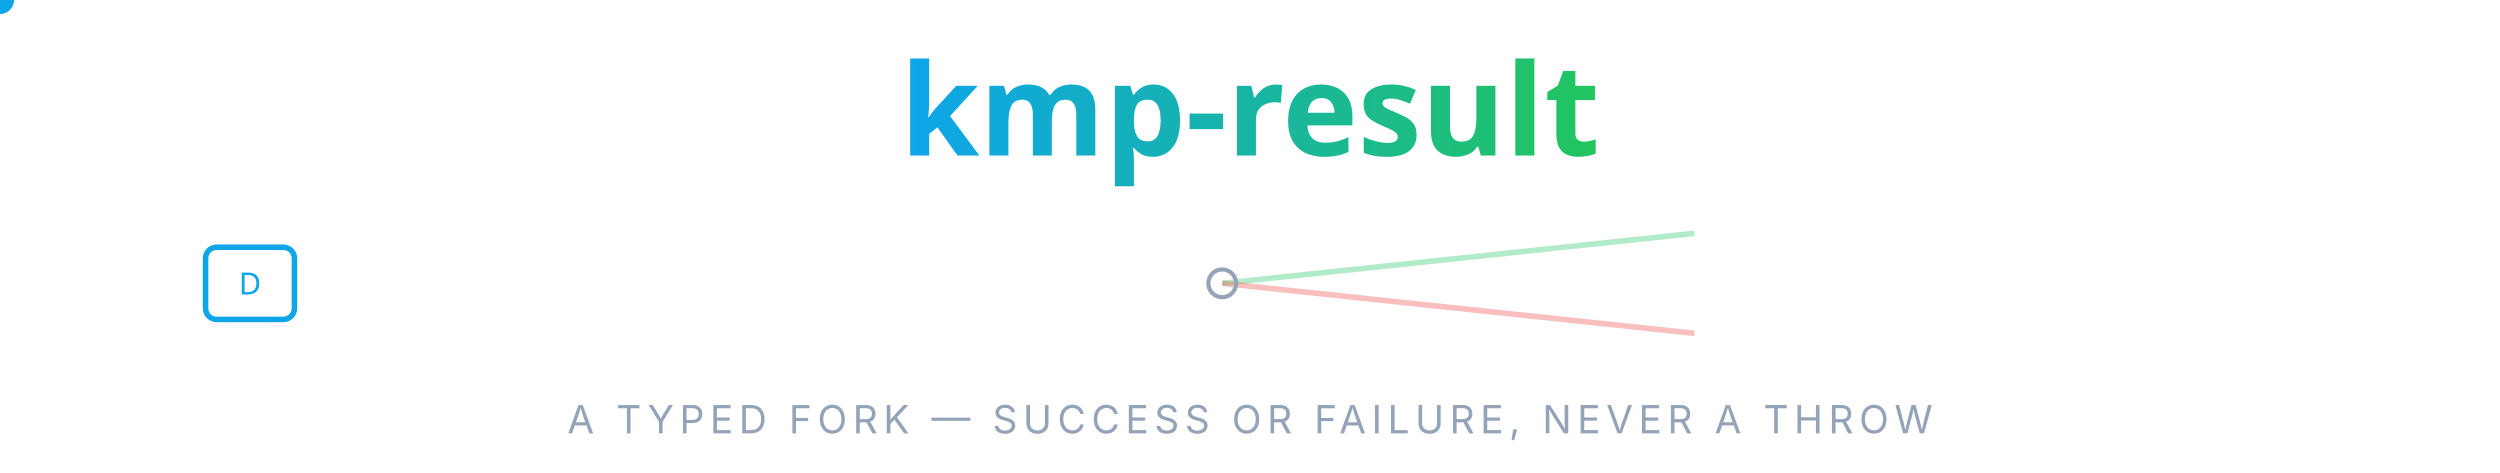
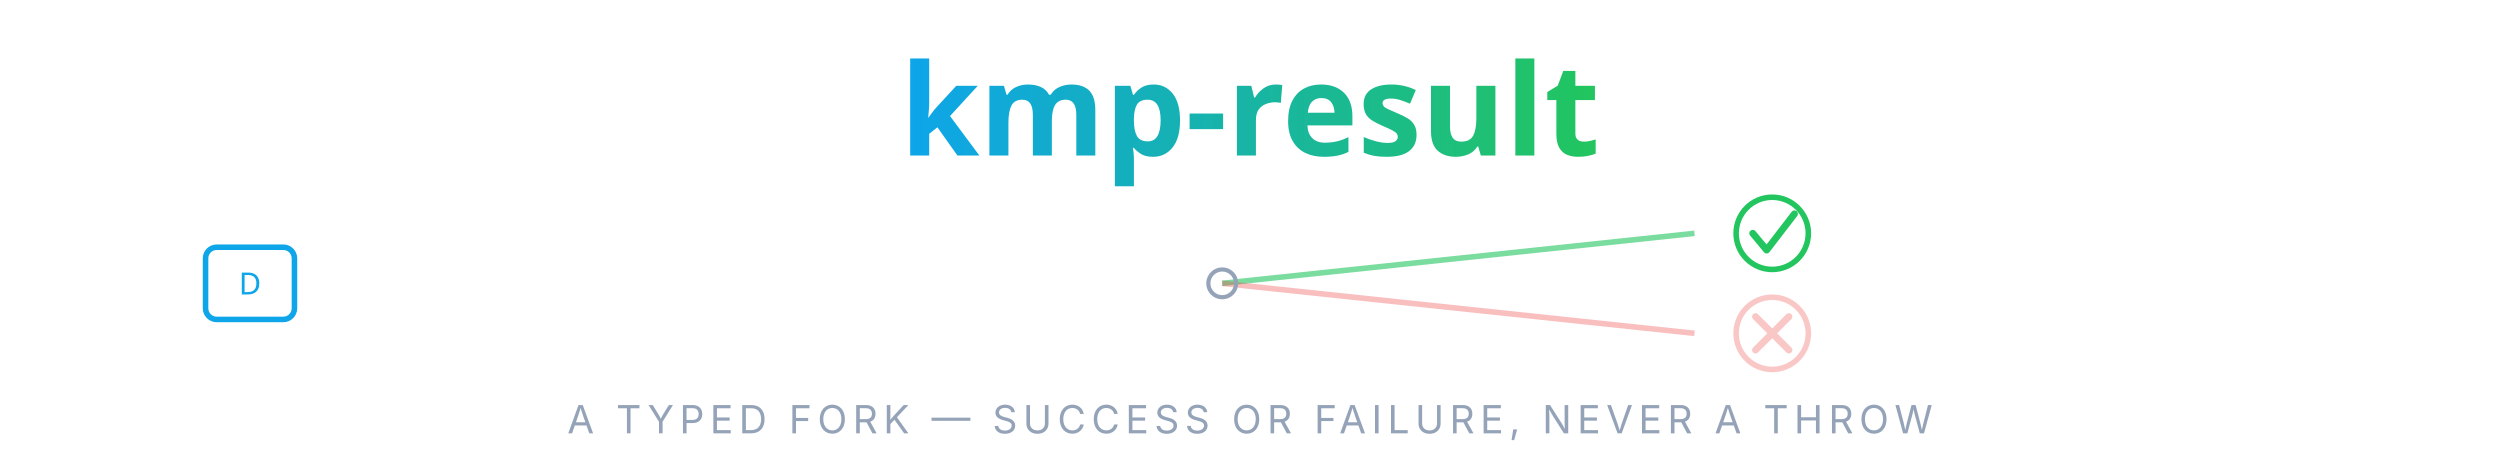
- <svg xmlns="http://www.w3.org/2000/svg" width="900" height="170" viewBox="0 0 900 170" role="img" aria-label="kmp-result — typed Result&lt;D, E&gt; for Kotlin Multiplatform">
+ <svg xmlns="http://www.w3.org/2000/svg" width="900" height="170" viewBox="0 0 900 170" role="img" aria-labelledby="kres-title kres-desc">
  <defs>
    <linearGradient id="kr-grad" x1="0%" y1="0%" x2="100%" y2="0%">
      <stop offset="0%" stop-color="#0EA5E9" />
      <stop offset="100%" stop-color="#22C55E" />
    </linearGradient>
  </defs>
  <text x="450" y="56" text-anchor="middle" font-family="'Segoe UI', system-ui, -apple-system, sans-serif" font-size="46" font-weight="800" fill="url(#kr-grad)">kmp-result</text>
  <line x1="110" y1="102" x2="440" y2="102" stroke="url(#kr-grad)" stroke-width="2" opacity="0.35" />
-   <path d="M 440 102 L 610 84" stroke="#22C55E" stroke-width="2" opacity="0.35" />
+   <path d="M 440 102 L 610 84" stroke="#22C55E" stroke-width="2" opacity="0.6" />
  <path d="M 440 102 L 610 120" stroke="#EF4444" stroke-width="2" opacity="0.35" />
  <rect x="74" y="89" width="32" height="26" rx="4" fill="none" stroke="#0EA5E9" stroke-width="2" />
  <text x="90" y="106" text-anchor="middle" font-family="system-ui, sans-serif" font-size="11" fill="#0EA5E9">D</text>
  <circle cx="440" cy="102" r="5" fill="none" stroke="#94a3b8" stroke-width="1.5" />
-   <circle cx="638" cy="84" r="13" fill="none" stroke="#22C55E" stroke-width="2" opacity="0">
-     <animate attributeName="opacity" values="0;0;1;1;0" keyTimes="0;0.55;0.62;0.95;1" dur="2.4s" repeatCount="indefinite" />
-   </circle>
-   <path d="M 631 84 L 636 90 L 646 77" fill="none" stroke="#22C55E" stroke-width="2.5" stroke-linecap="round" stroke-linejoin="round" opacity="0">
-     <animate attributeName="opacity" values="0;0;1;1;0" keyTimes="0;0.55;0.62;0.95;1" dur="2.4s" repeatCount="indefinite" />
-   </path>
-   <circle cx="638" cy="120" r="13" fill="none" stroke="#EF4444" stroke-width="2" opacity="0">
-     <animate attributeName="opacity" values="0;0;1;1;0" keyTimes="0;0.55;0.62;0.95;1" dur="2.4s" begin="1.2s" repeatCount="indefinite" />
-   </circle>
-   <path d="M 632 114 L 644 126 M 644 114 L 632 126" stroke="#EF4444" stroke-width="2.5" stroke-linecap="round" opacity="0">
-     <animate attributeName="opacity" values="0;0;1;1;0" keyTimes="0;0.55;0.62;0.95;1" dur="2.4s" begin="1.2s" repeatCount="indefinite" />
-   </path>
-   <circle r="5" fill="#0EA5E9">
-     <animateMotion dur="2.4s" repeatCount="indefinite" path="M 106 102 L 440 102 L 610 84" />
-     <animate attributeName="opacity" values="1;1;0" keyTimes="0;0.55;0.6" dur="2.4s" repeatCount="indefinite" />
-   </circle>
-   <circle r="5" fill="#0EA5E9">
-     <animateMotion dur="2.4s" begin="1.2s" repeatCount="indefinite" path="M 106 102 L 440 102 L 610 120" />
-     <animate attributeName="opacity" values="1;1;0" keyTimes="0;0.55;0.6" dur="2.4s" begin="1.2s" repeatCount="indefinite" />
-   </circle>
+   <circle cx="638" cy="84" r="13" fill="none" stroke="#22C55E" stroke-width="2" />
+   <path d="M 631 84 L 636 90 L 646 77" fill="none" stroke="#22C55E" stroke-width="2.5" stroke-linecap="round" stroke-linejoin="round" />
+   <circle cx="638" cy="120" r="13" fill="none" stroke="#EF4444" stroke-width="2" opacity="0.3" />
+   <path d="M 632 114 L 644 126 M 644 114 L 632 126" stroke="#EF4444" stroke-width="2.5" stroke-linecap="round" opacity="0.3" />
  <text x="450" y="156" text-anchor="middle" font-family="system-ui, -apple-system, sans-serif" font-size="14" letter-spacing="2" fill="#94a3b8">A TYPED FORK — SUCCESS OR FAILURE, NEVER A THROW</text>
</svg>
